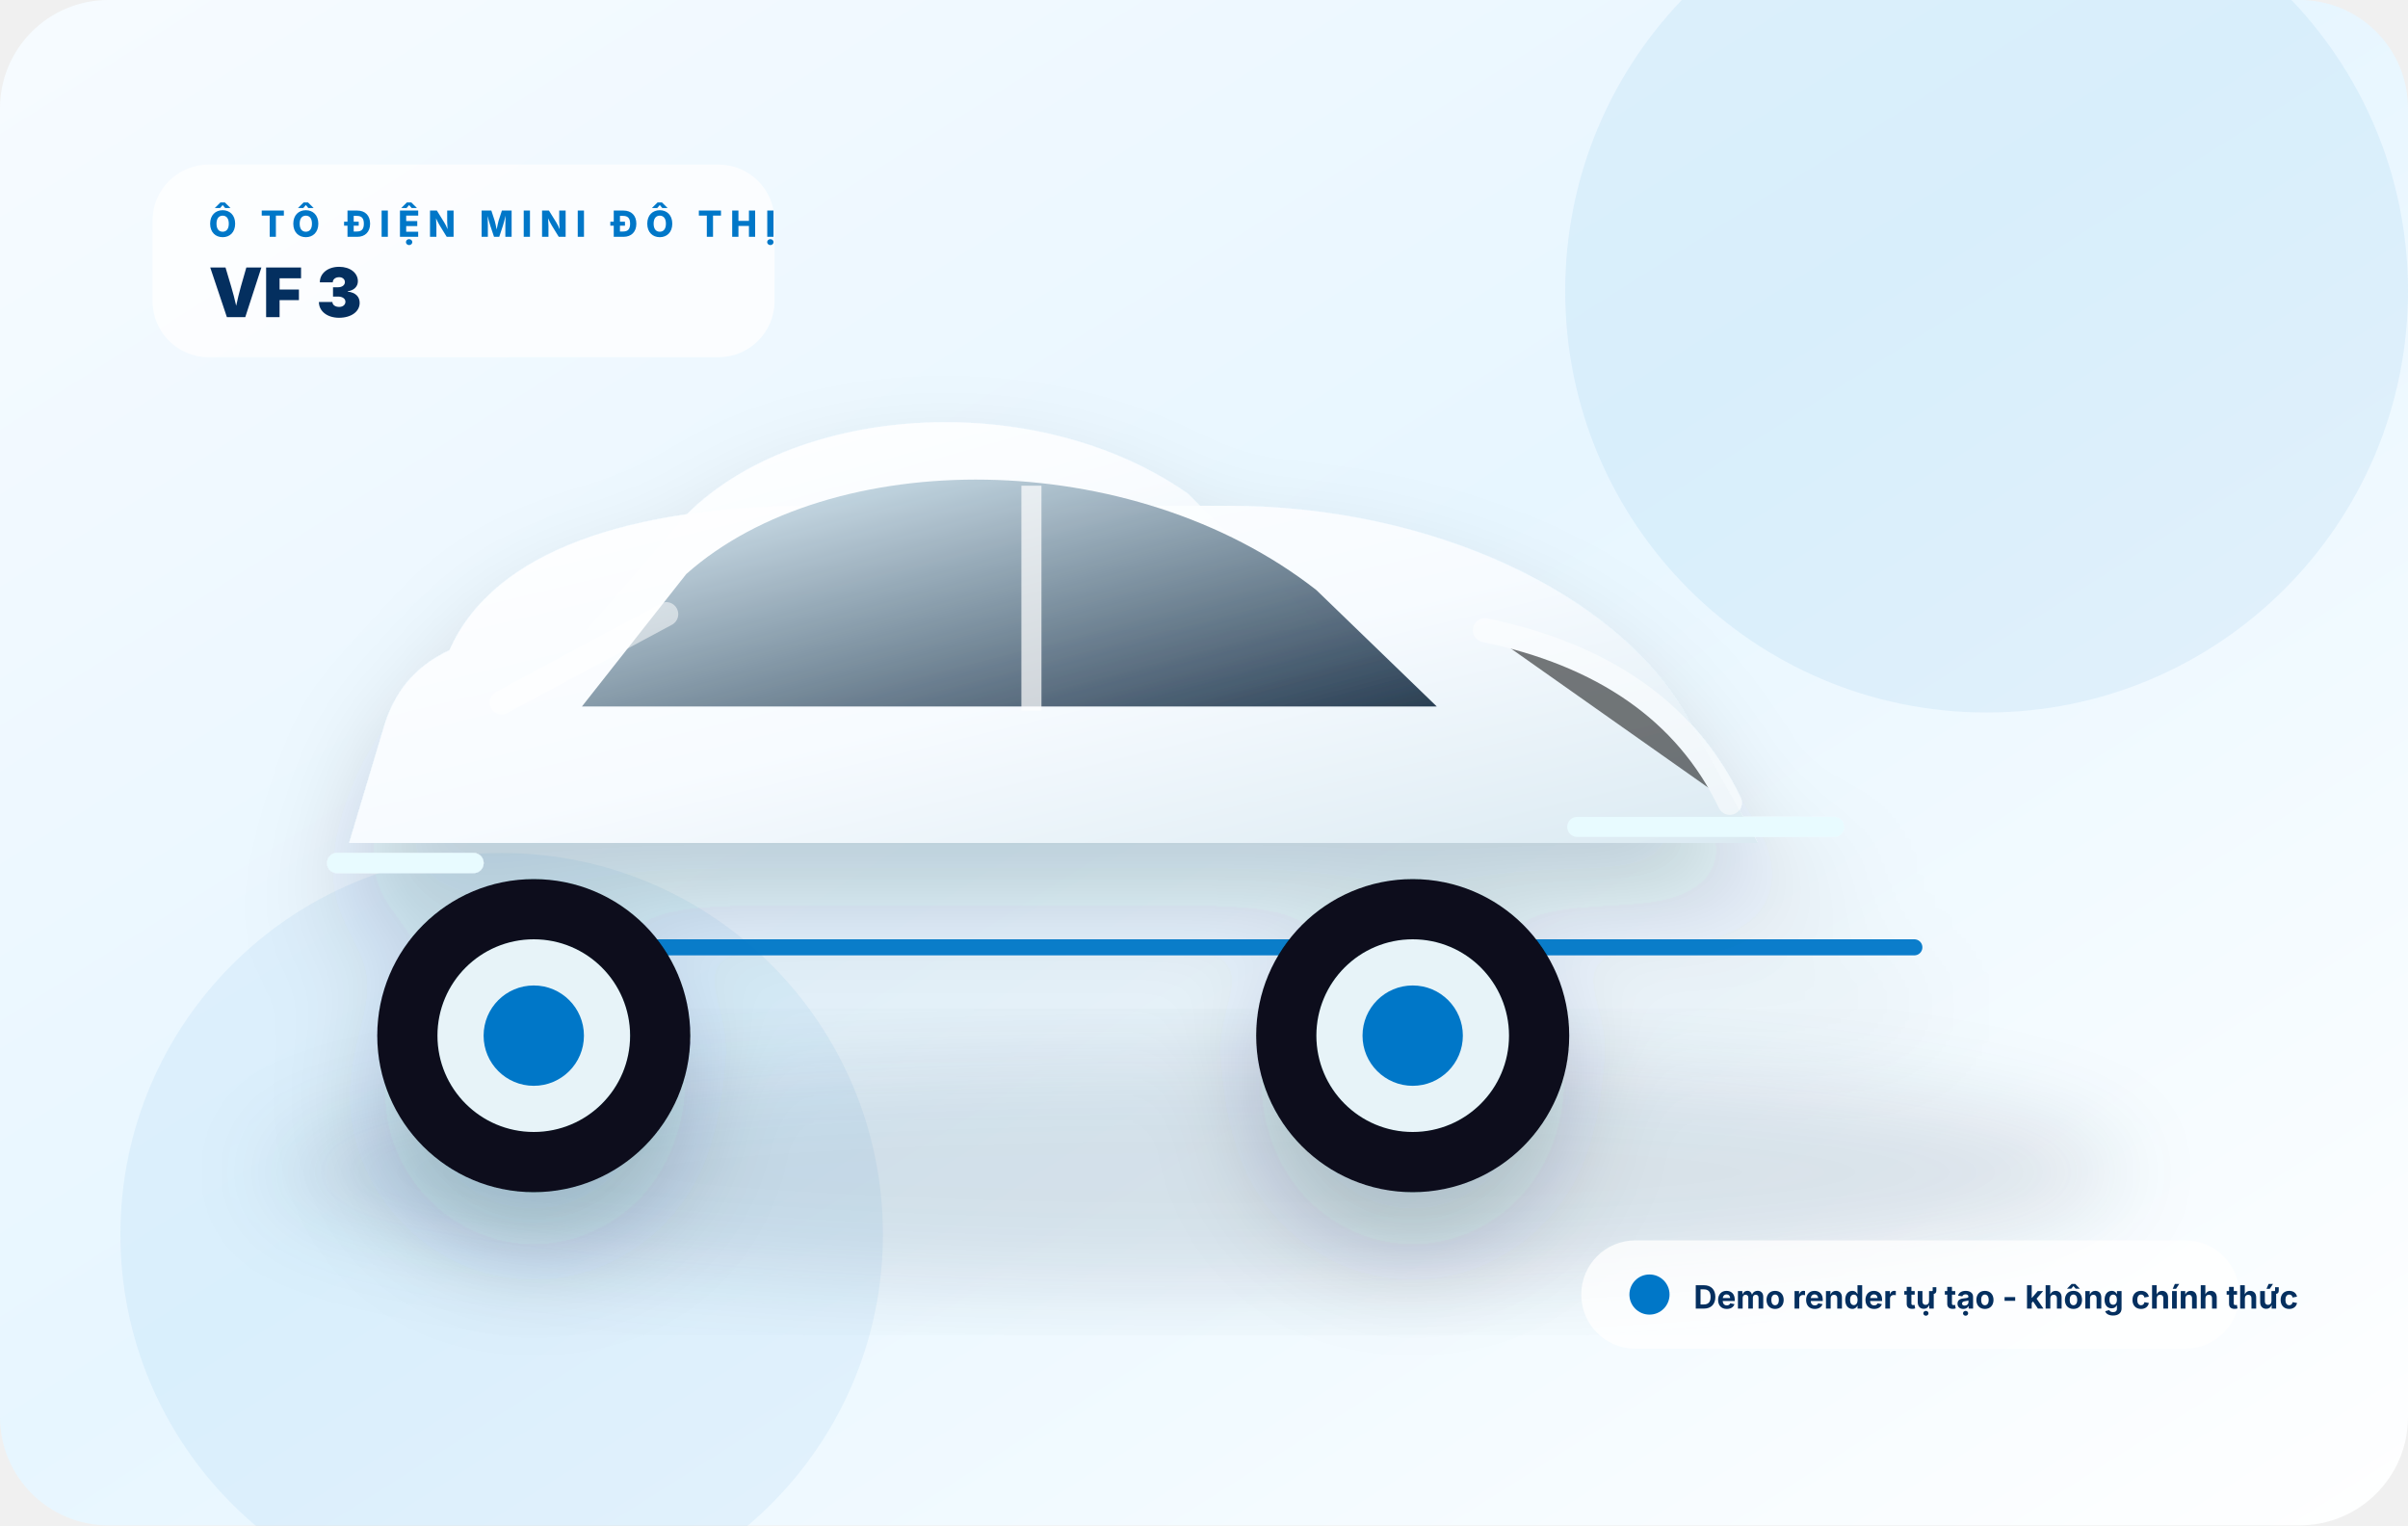
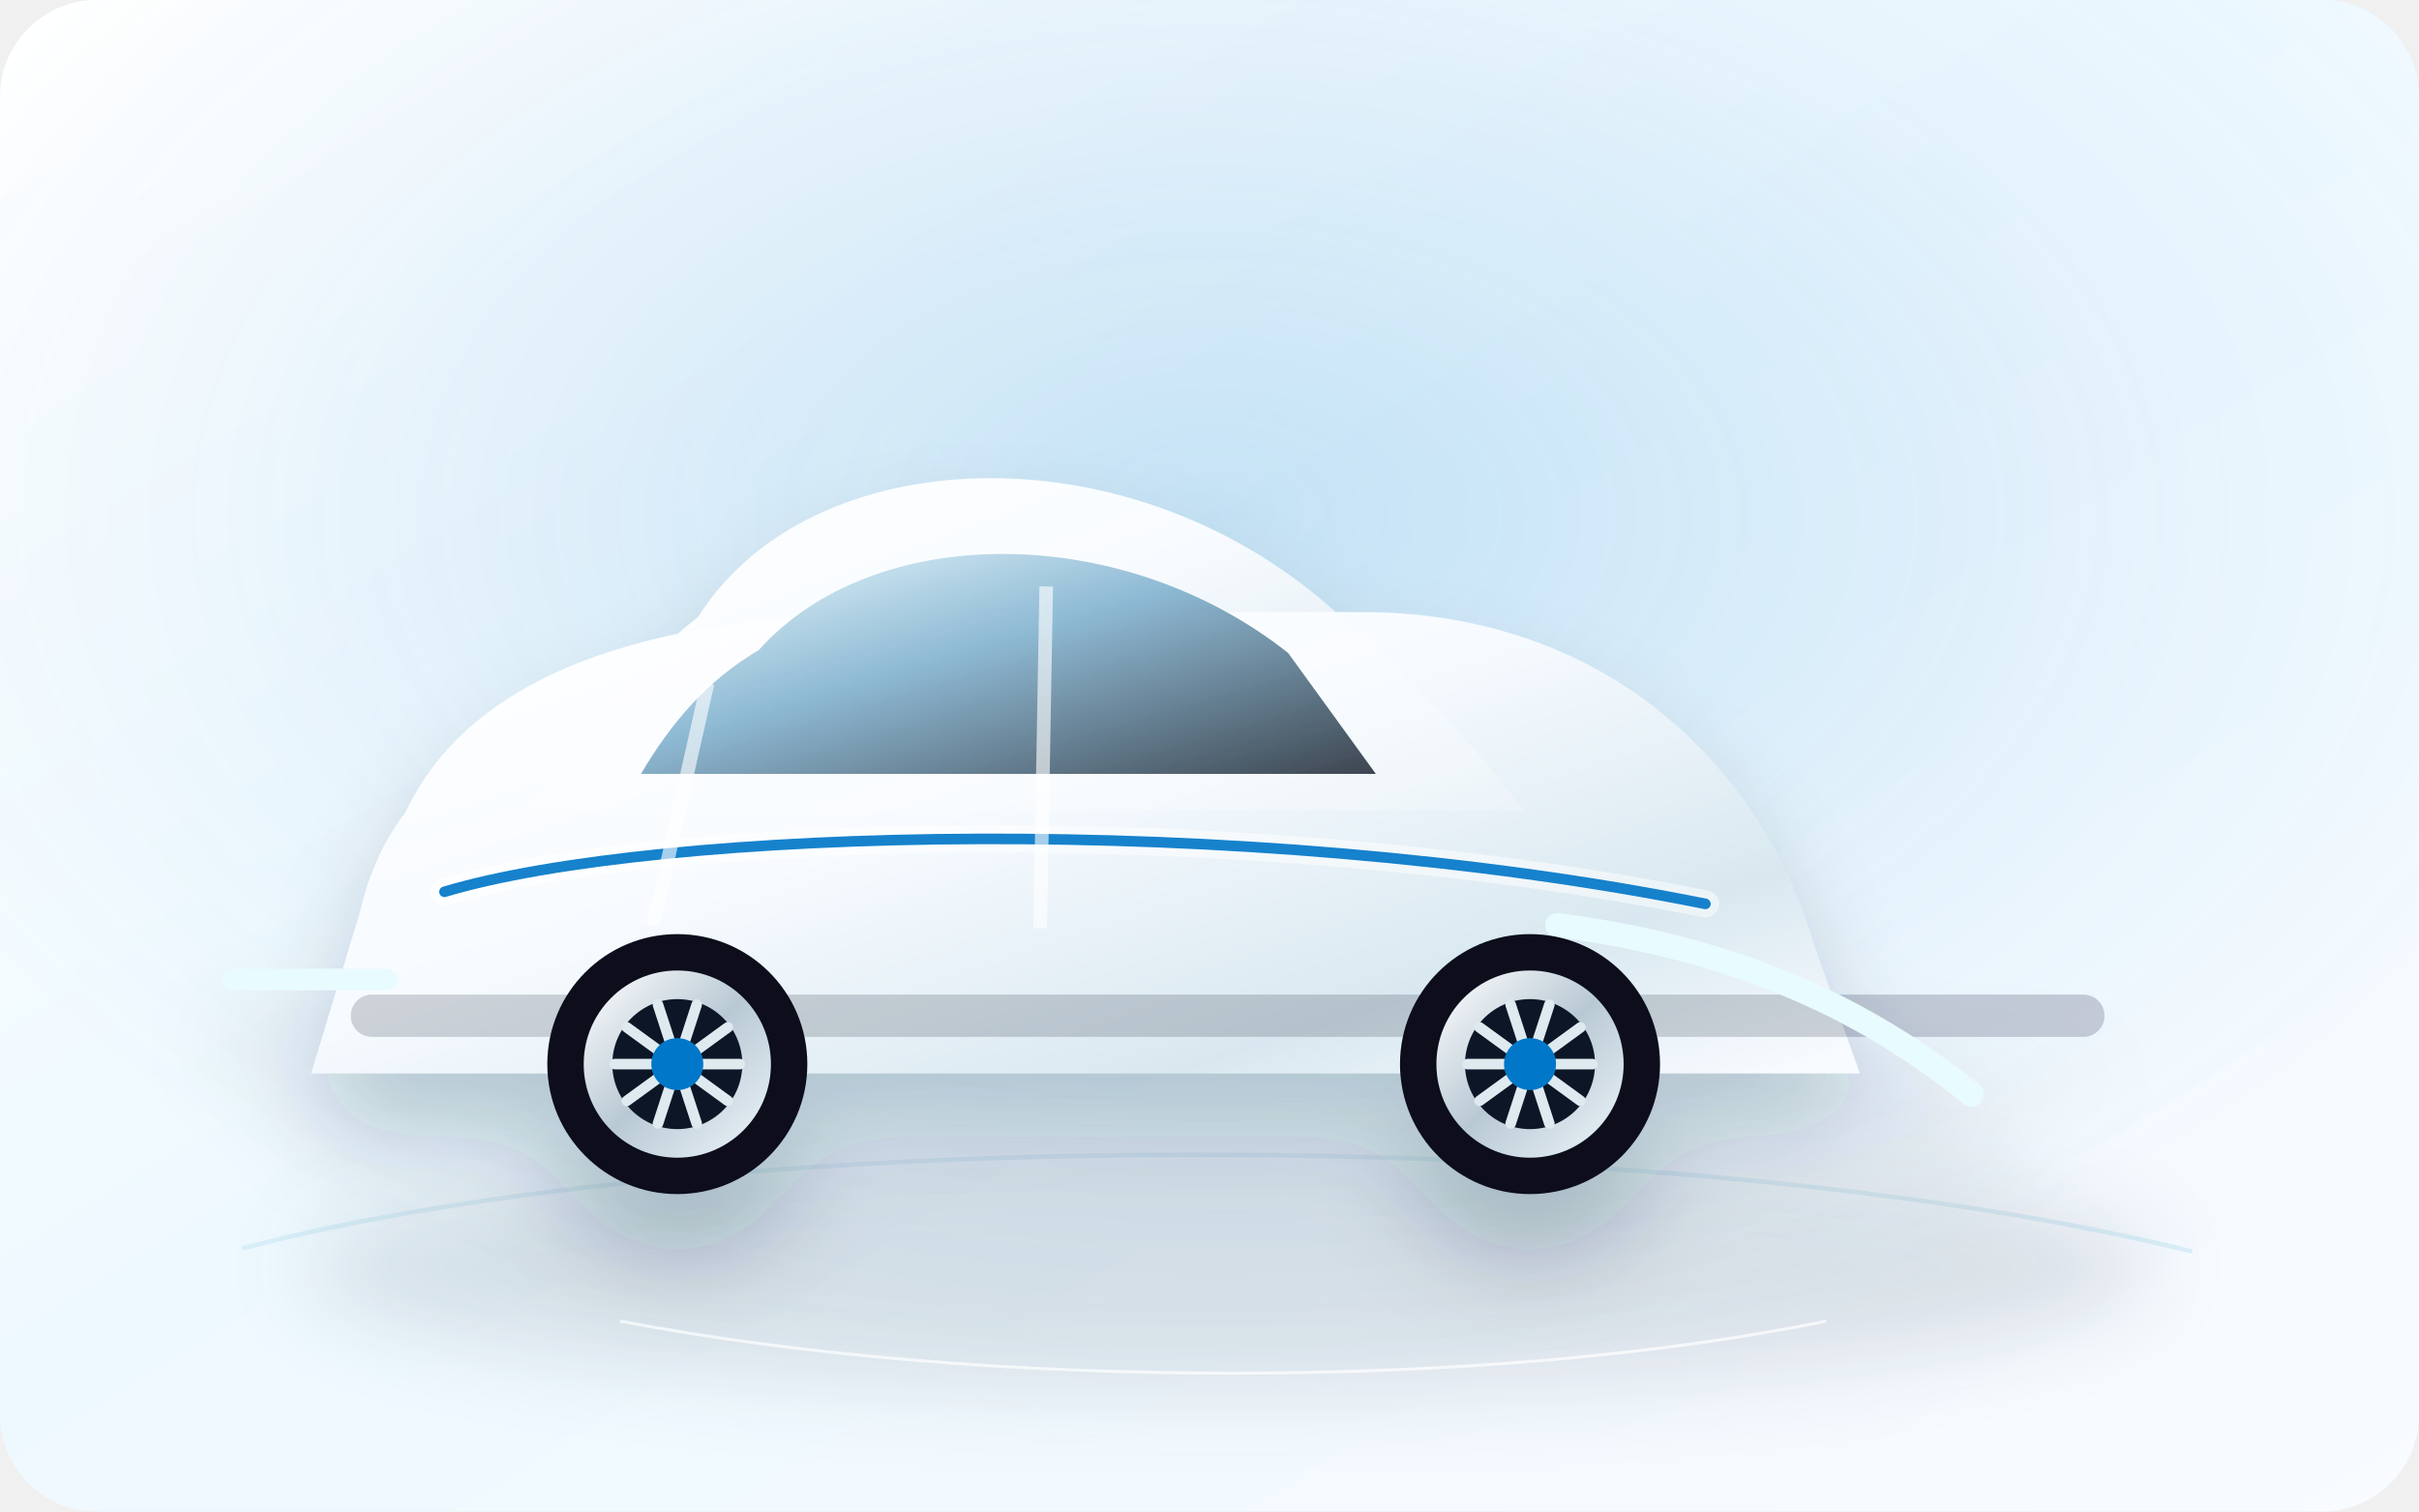
- <svg xmlns="http://www.w3.org/2000/svg" width="1200" height="760" viewBox="0 0 1200 760" role="img" aria-labelledby="title_vf_3 desc_vf_3">
+ <svg xmlns="http://www.w3.org/2000/svg" width="1600" height="1000" viewBox="0 0 1600 1000" role="img" aria-labelledby="title_vf_3 desc_vf_3">
  <defs>
    <linearGradient id="bg_vf_3" x1="0" y1="0" x2="1" y2="1">
-       <stop offset="0%" stop-color="#f7fbff" />
-       <stop offset="48%" stop-color="#e7f6ff" />
-       <stop offset="100%" stop-color="#ffffff" />
+       <stop offset="0%" stop-color="#ffffff" />
+       <stop offset="46%" stop-color="#eef9ff" />
+       <stop offset="100%" stop-color="#f8fbff" />
    </linearGradient>
-     <linearGradient id="paint_vf_3" x1="0" y1="0" x2="1" y2="1">
+     <radialGradient id="halo_vf_3" cx="50%" cy="34%" r="58%">
+       <stop offset="0%" stop-color="#0077c8" stop-opacity="0.18" />
+       <stop offset="70%" stop-color="#0077c8" stop-opacity="0.04" />
+       <stop offset="100%" stop-color="#0077c8" stop-opacity="0" />
+     </radialGradient>
+     <linearGradient id="paint_vf_3" x1="0" y1="0.05" x2="1" y2="0.95">
      <stop offset="0%" stop-color="#ffffff" />
-       <stop offset="52%" stop-color="#f7fbff" />
-       <stop offset="100%" stop-color="#dbeaf2" />
+       <stop offset="42%" stop-color="#f7fbff" />
+       <stop offset="78%" stop-color="#d9e8f0" />
+       <stop offset="100%" stop-color="#f8fbff" />
    </linearGradient>
    <linearGradient id="glass_vf_3" x1="0" y1="0" x2="1" y2="1">
-       <stop offset="0%" stop-color="#dff4ff" />
-       <stop offset="100%" stop-color="#0b2239" />
+       <stop offset="0%" stop-color="#e9fbff" />
+       <stop offset="44%" stop-color="#6ea6c8" />
+       <stop offset="100%" stop-color="#07111e" />
+     </linearGradient>
+     <linearGradient id="rim_vf_3" x1="0" y1="0" x2="1" y2="1">
+       <stop offset="0%" stop-color="#ffffff" />
+       <stop offset="50%" stop-color="#b9c9d4" />
+       <stop offset="100%" stop-color="#eef6fb" />
    </linearGradient>
    <filter id="shadow_vf_3" x="-20%" y="-20%" width="140%" height="150%">
-       <feDropShadow dx="0" dy="30" stdDeviation="26" flood-color="#08213b" flood-opacity="0.20" />
+       <feDropShadow dx="0" dy="42" stdDeviation="32" flood-color="#08213b" flood-opacity="0.22" />
    </filter>
-     <filter id="soft_vf_3" x="-20%" y="-20%" width="140%" height="140%">
-       <feGaussianBlur stdDeviation="22" />
+     <filter id="floor_vf_3" x="-20%" y="-30%" width="140%" height="160%">
+       <feGaussianBlur stdDeviation="28" />
    </filter>
  </defs>
-   <rect width="1200" height="760" rx="54" fill="url(#bg_vf_3)" />
-   <circle cx="990" cy="145" r="210" fill="#0077c8" opacity="0.07" />
-   <circle cx="250" cy="615" r="190" fill="#0077c8" opacity="0.06" />
-   <ellipse cx="596" cy="584" rx="462" ry="58" fill="#072a4a" opacity="0.12" filter="url(#soft_vf_3)" />
+   <rect width="1600" height="1000" rx="64" fill="url(#bg_vf_3)" />
+   <rect width="1600" height="1000" rx="64" fill="url(#halo_vf_3)" />
+   <path d="M160 826 C470 744 1104 742 1450 828" fill="none" stroke="#cbe8f6" stroke-width="3" opacity="0.62" />
+   <ellipse cx="812" cy="838" rx="612" ry="82" fill="#08213b" opacity="0.12" filter="url(#floor_vf_3)" />
  <g filter="url(#shadow_vf_3)">
-     <path d="M332 268 C382 202 512 190 592 246 L660 314 L292 314 Z" fill="url(#paint_vf_3)" />
-     <path d="M224 324 C246 274 315 252 406 252 H612 C714 252 806 296 840 356 L876 420 H174 L192 360 C198 342 209 331 224 324 Z" fill="url(#paint_vf_3)" />
-     <path d="M332 268 C382 202 512 190 592 246 L660 314 L292 314 Z" fill="#ffffff" opacity="0.28" />
-     <path d="M342 286 C414 222 564 222 656 294 L716 352 H290 Z" fill="url(#glass_vf_3)" opacity="0.86" />
-     <path d="M514 242 L514 354" stroke="#ffffff" stroke-width="10" opacity="0.72" />
-     <path d="M250 350 L332 306" stroke="#ffffff" stroke-width="12" stroke-linecap="round" opacity="0.52" />
-     <path d="M740 314 C798 326 840 354 862 400" stroke="#ffffff" stroke-width="12" stroke-linecap="round" opacity="0.52" />
-     <path d="M242 472 H954" stroke="#0077c8" stroke-width="8" stroke-linecap="round" opacity="0.95" />
-     <path d="M786 412 H914" stroke="#e8fbff" stroke-width="10" stroke-linecap="round" />
-     <path d="M168 430 H236" stroke="#e8fbff" stroke-width="10" stroke-linecap="round" />
+     <path d="M462 408 C535 292 744 282 880 402 C920 438 960 474 1008 536 L350 536 C382 486 419 442 462 408 Z" fill="url(#paint_vf_3)" />
+     <path d="M268 538 C310 448 424 405 608 405 H902 C1048 405 1160 492 1200 626 L1230 710 H206 L238 604 C244 578 254 556 268 538 Z" fill="url(#paint_vf_3)" />
+     <path d="M462 408 C535 292 744 282 880 402 C920 438 960 474 1008 536 L350 536 C382 486 419 442 462 408 Z" fill="#ffffff" opacity="0.24" />
+     <path d="M502 430 C578 345 742 345 852 432 L910 512 H424 C444 478 468 450 502 430 Z" fill="url(#glass_vf_3)" opacity="0.9" />
+     <path d="M502 430 C578 345 742 345 852 432 L910 512 H424 C444 478 468 450 502 430 Z" fill="#ffffff" opacity="0.14" />
+     <path d="M294 590 C434 548 820 536 1128 598" fill="none" stroke="#ffffff" stroke-width="18" stroke-linecap="round" opacity="0.5" />
+     <path d="M294 590 C434 548 820 536 1128 598" fill="none" stroke="#0077c8" stroke-width="7" stroke-linecap="round" opacity="0.92" />
+     <path d="M246 672 H1378" stroke="#0b1726" stroke-width="28" stroke-linecap="round" opacity="0.18" />
+     <path d="M1030 612 C1138 626 1228 662 1304 724" fill="none" stroke="#e8fbff" stroke-width="16" stroke-linecap="round" />
+     <path d="M154 648 H256" fill="none" stroke="#e8fbff" stroke-width="14" stroke-linecap="round" />
+     <path d="M468 452 L432 612" stroke="#ffffff" stroke-width="9" opacity="0.62" />
+     <path d="M692 388 L688 614" stroke="#ffffff" stroke-width="9" opacity="0.62" />
    <g>
-       <circle cx="266" cy="516" r="78" fill="#07111e" />
-       <circle cx="266" cy="516" r="48" fill="#e7f3f8" />
-       <circle cx="266" cy="516" r="25" fill="#0077c8" />
-       <circle cx="704" cy="516" r="78" fill="#07111e" />
-       <circle cx="704" cy="516" r="48" fill="#e7f3f8" />
-       <circle cx="704" cy="516" r="25" fill="#0077c8" />
+       <circle cx="448" cy="704" r="86" fill="#07111e" />
+       <circle cx="448" cy="704" r="61.92" fill="url(#rim_vf_3)" />
+       <circle cx="448" cy="704" r="43" fill="#0b1726" />
+       <line x1="448" y1="704" x2="489.3" y2="704.0" stroke="#dfeaf0" stroke-width="7.0" stroke-linecap="round" />
+       <line x1="448" y1="704" x2="481.4" y2="728.3" stroke="#dfeaf0" stroke-width="7.0" stroke-linecap="round" />
+       <line x1="448" y1="704" x2="460.8" y2="743.3" stroke="#dfeaf0" stroke-width="7.0" stroke-linecap="round" />
+       <line x1="448" y1="704" x2="435.2" y2="743.3" stroke="#dfeaf0" stroke-width="7.0" stroke-linecap="round" />
+       <line x1="448" y1="704" x2="414.6" y2="728.3" stroke="#dfeaf0" stroke-width="7.0" stroke-linecap="round" />
+       <line x1="448" y1="704" x2="406.7" y2="704.0" stroke="#dfeaf0" stroke-width="7.0" stroke-linecap="round" />
+       <line x1="448" y1="704" x2="414.6" y2="679.7" stroke="#dfeaf0" stroke-width="7.0" stroke-linecap="round" />
+       <line x1="448" y1="704" x2="435.2" y2="664.7" stroke="#dfeaf0" stroke-width="7.0" stroke-linecap="round" />
+       <line x1="448" y1="704" x2="460.8" y2="664.7" stroke="#dfeaf0" stroke-width="7.0" stroke-linecap="round" />
+       <line x1="448" y1="704" x2="481.4" y2="679.7" stroke="#dfeaf0" stroke-width="7.0" stroke-linecap="round" />
+       <circle cx="448" cy="704" r="17.2" fill="#0077c8" />
+     </g>
+     <g>
+       <circle cx="1012" cy="704" r="86" fill="#07111e" />
+       <circle cx="1012" cy="704" r="61.92" fill="url(#rim_vf_3)" />
+       <circle cx="1012" cy="704" r="43" fill="#0b1726" />
+       <line x1="1012" y1="704" x2="1053.3" y2="704.0" stroke="#dfeaf0" stroke-width="7.0" stroke-linecap="round" />
+       <line x1="1012" y1="704" x2="1045.4" y2="728.3" stroke="#dfeaf0" stroke-width="7.0" stroke-linecap="round" />
+       <line x1="1012" y1="704" x2="1024.8" y2="743.3" stroke="#dfeaf0" stroke-width="7.0" stroke-linecap="round" />
+       <line x1="1012" y1="704" x2="999.2" y2="743.3" stroke="#dfeaf0" stroke-width="7.0" stroke-linecap="round" />
+       <line x1="1012" y1="704" x2="978.6" y2="728.3" stroke="#dfeaf0" stroke-width="7.0" stroke-linecap="round" />
+       <line x1="1012" y1="704" x2="970.7" y2="704.0" stroke="#dfeaf0" stroke-width="7.0" stroke-linecap="round" />
+       <line x1="1012" y1="704" x2="978.6" y2="679.7" stroke="#dfeaf0" stroke-width="7.0" stroke-linecap="round" />
+       <line x1="1012" y1="704" x2="999.2" y2="664.7" stroke="#dfeaf0" stroke-width="7.0" stroke-linecap="round" />
+       <line x1="1012" y1="704" x2="1024.8" y2="664.7" stroke="#dfeaf0" stroke-width="7.0" stroke-linecap="round" />
+       <line x1="1012" y1="704" x2="1045.4" y2="679.7" stroke="#dfeaf0" stroke-width="7.0" stroke-linecap="round" />
+       <circle cx="1012" cy="704" r="17.2" fill="#0077c8" />
    </g>
  </g>
-   <g transform="translate(76 82)">
-     <rect width="310" height="96" rx="28" fill="#ffffff" opacity="0.74" />
-     <text x="28" y="36" font-family="Inter, Arial, sans-serif" font-size="18" font-weight="800" letter-spacing="4" fill="#0077c8">Ô TÔ ĐIỆN MINI ĐÔ THỊ</text>
-     <text x="28" y="76" font-family="Inter, Arial, sans-serif" font-size="34" font-weight="850" fill="#042f5f">VF 3</text>
-   </g>
-   <g transform="translate(788 618)">
-     <rect width="328" height="54" rx="27" fill="#ffffff" opacity="0.78" />
-     <circle cx="34" cy="27" r="10" fill="#0077c8" />
-     <text x="56" y="34" font-family="Inter, Arial, sans-serif" font-size="16" font-weight="750" fill="#042f5f">Demo render tự tạo - không chính thức</text>
-   </g>
+   <path d="M410 874 C650 920 984 920 1208 874" fill="none" stroke="#ffffff" stroke-width="2" opacity="0.7" />
</svg>
